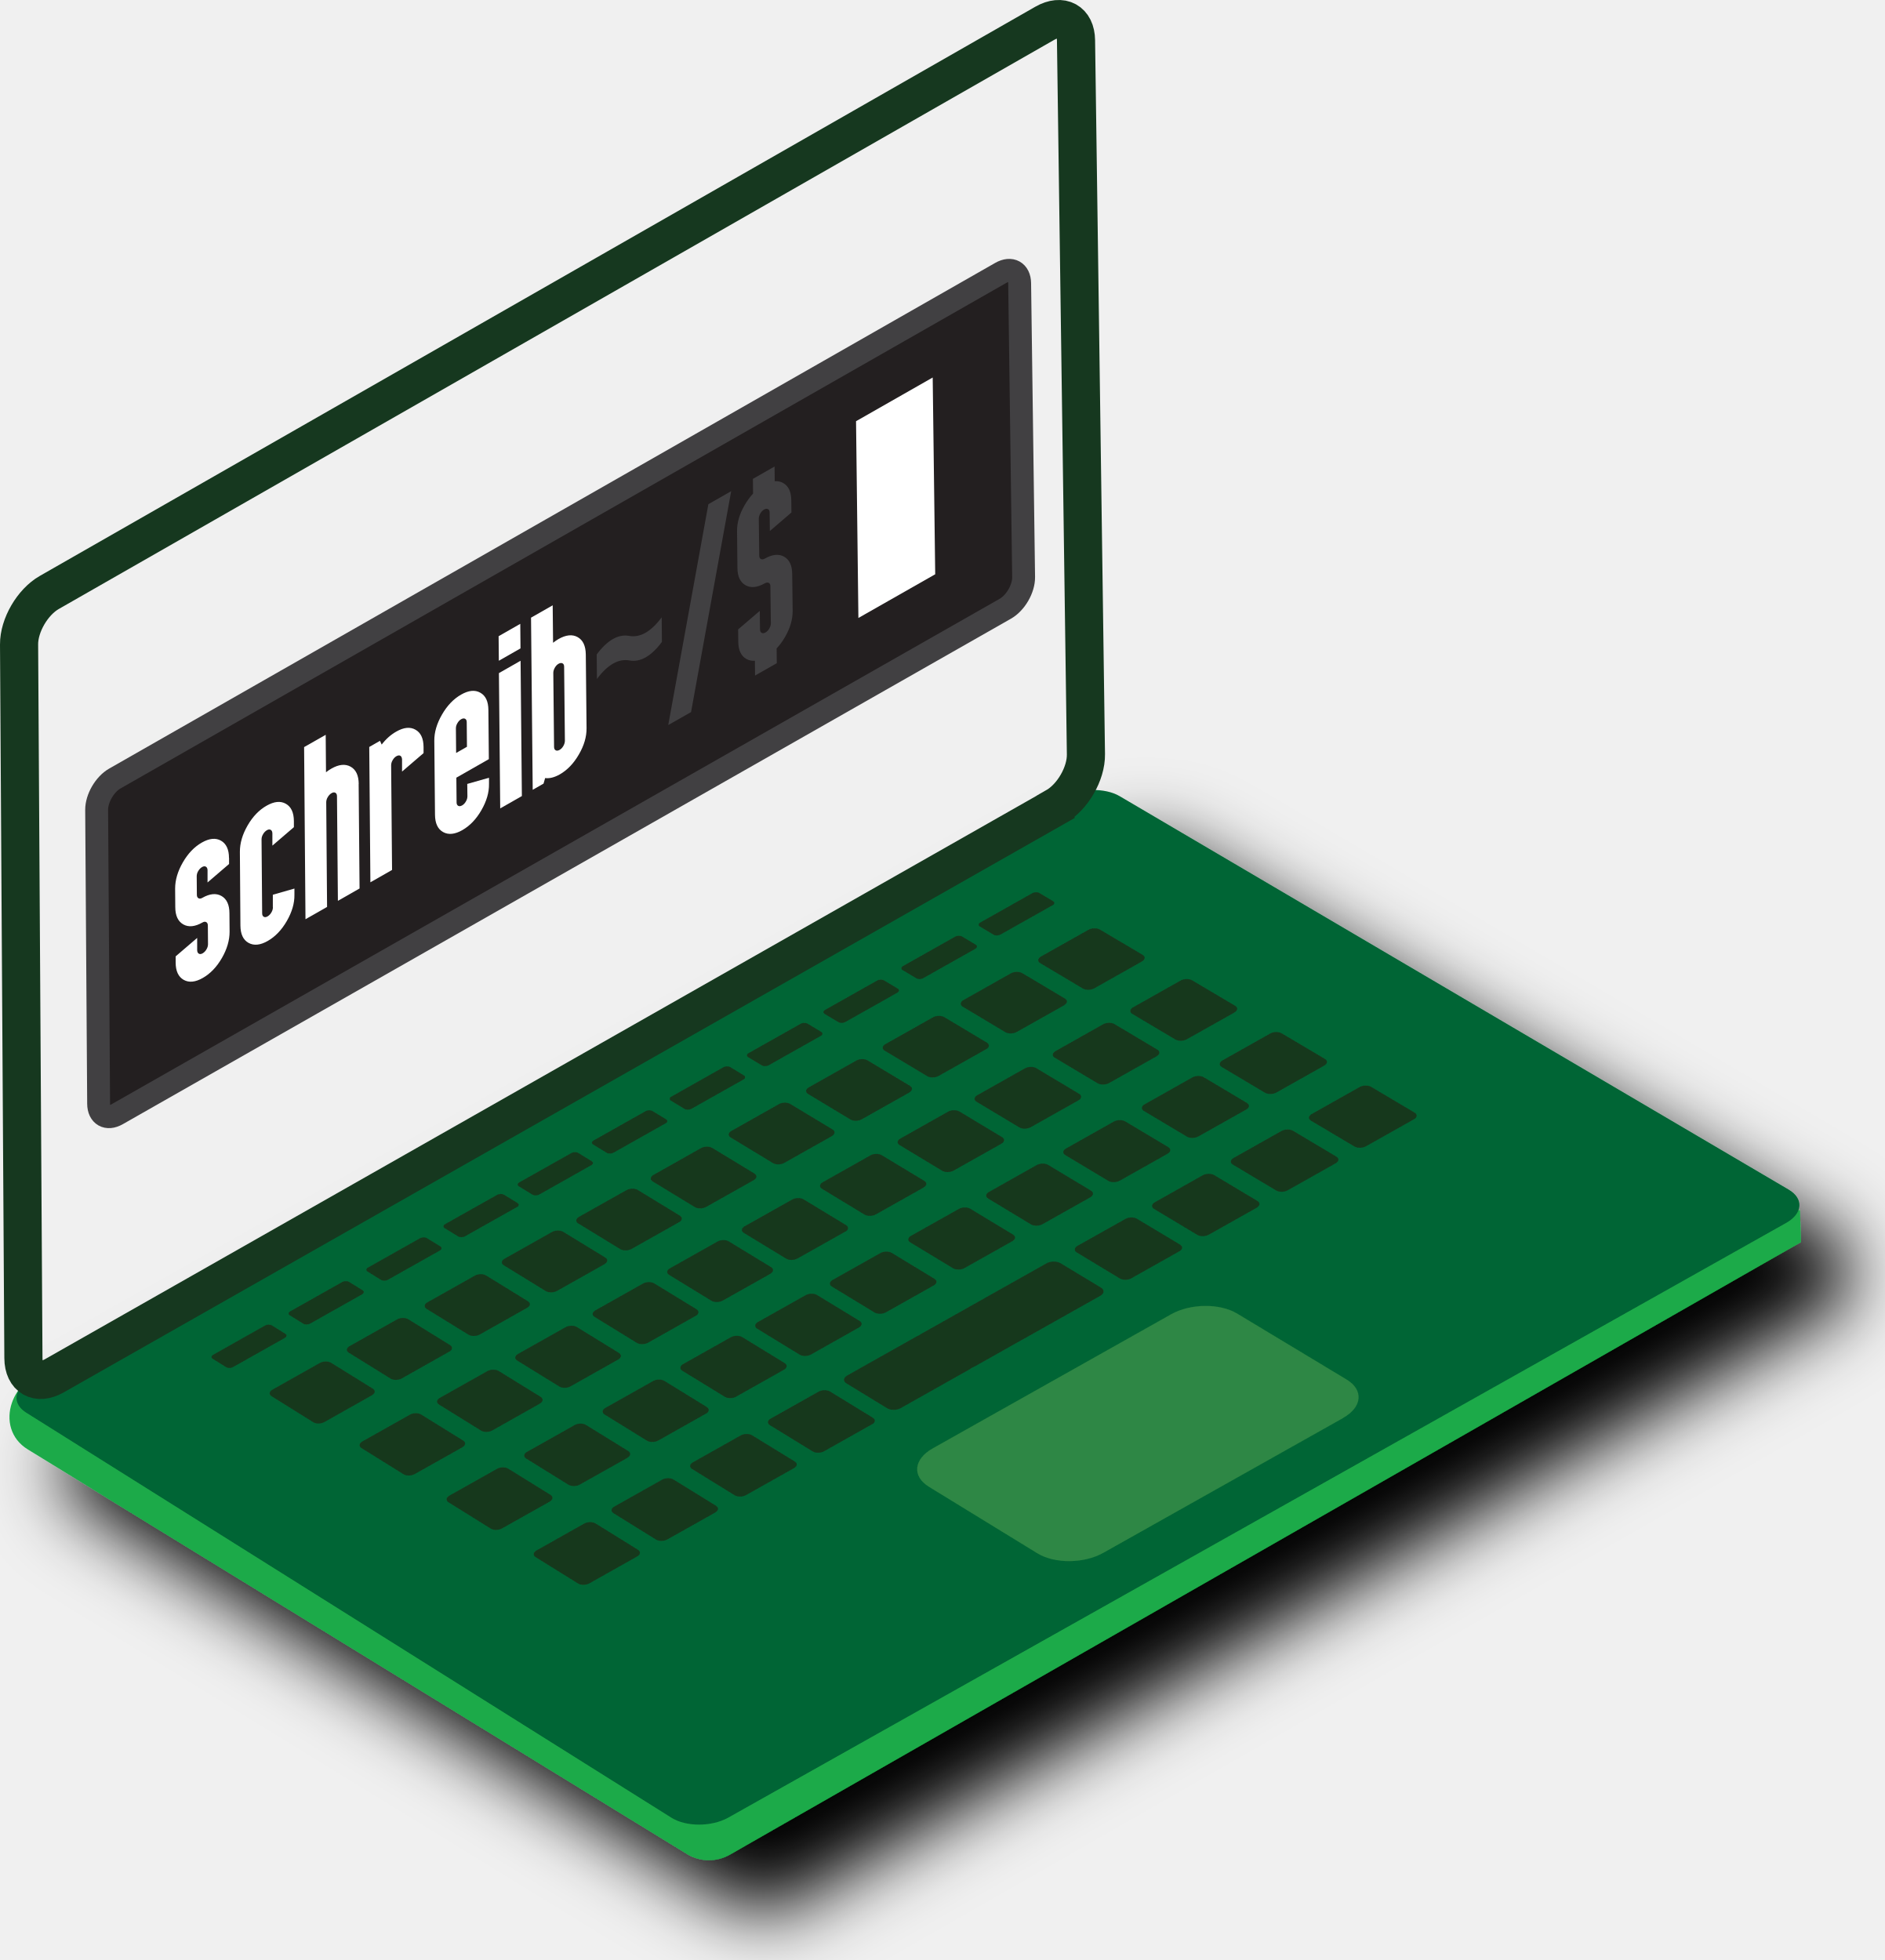
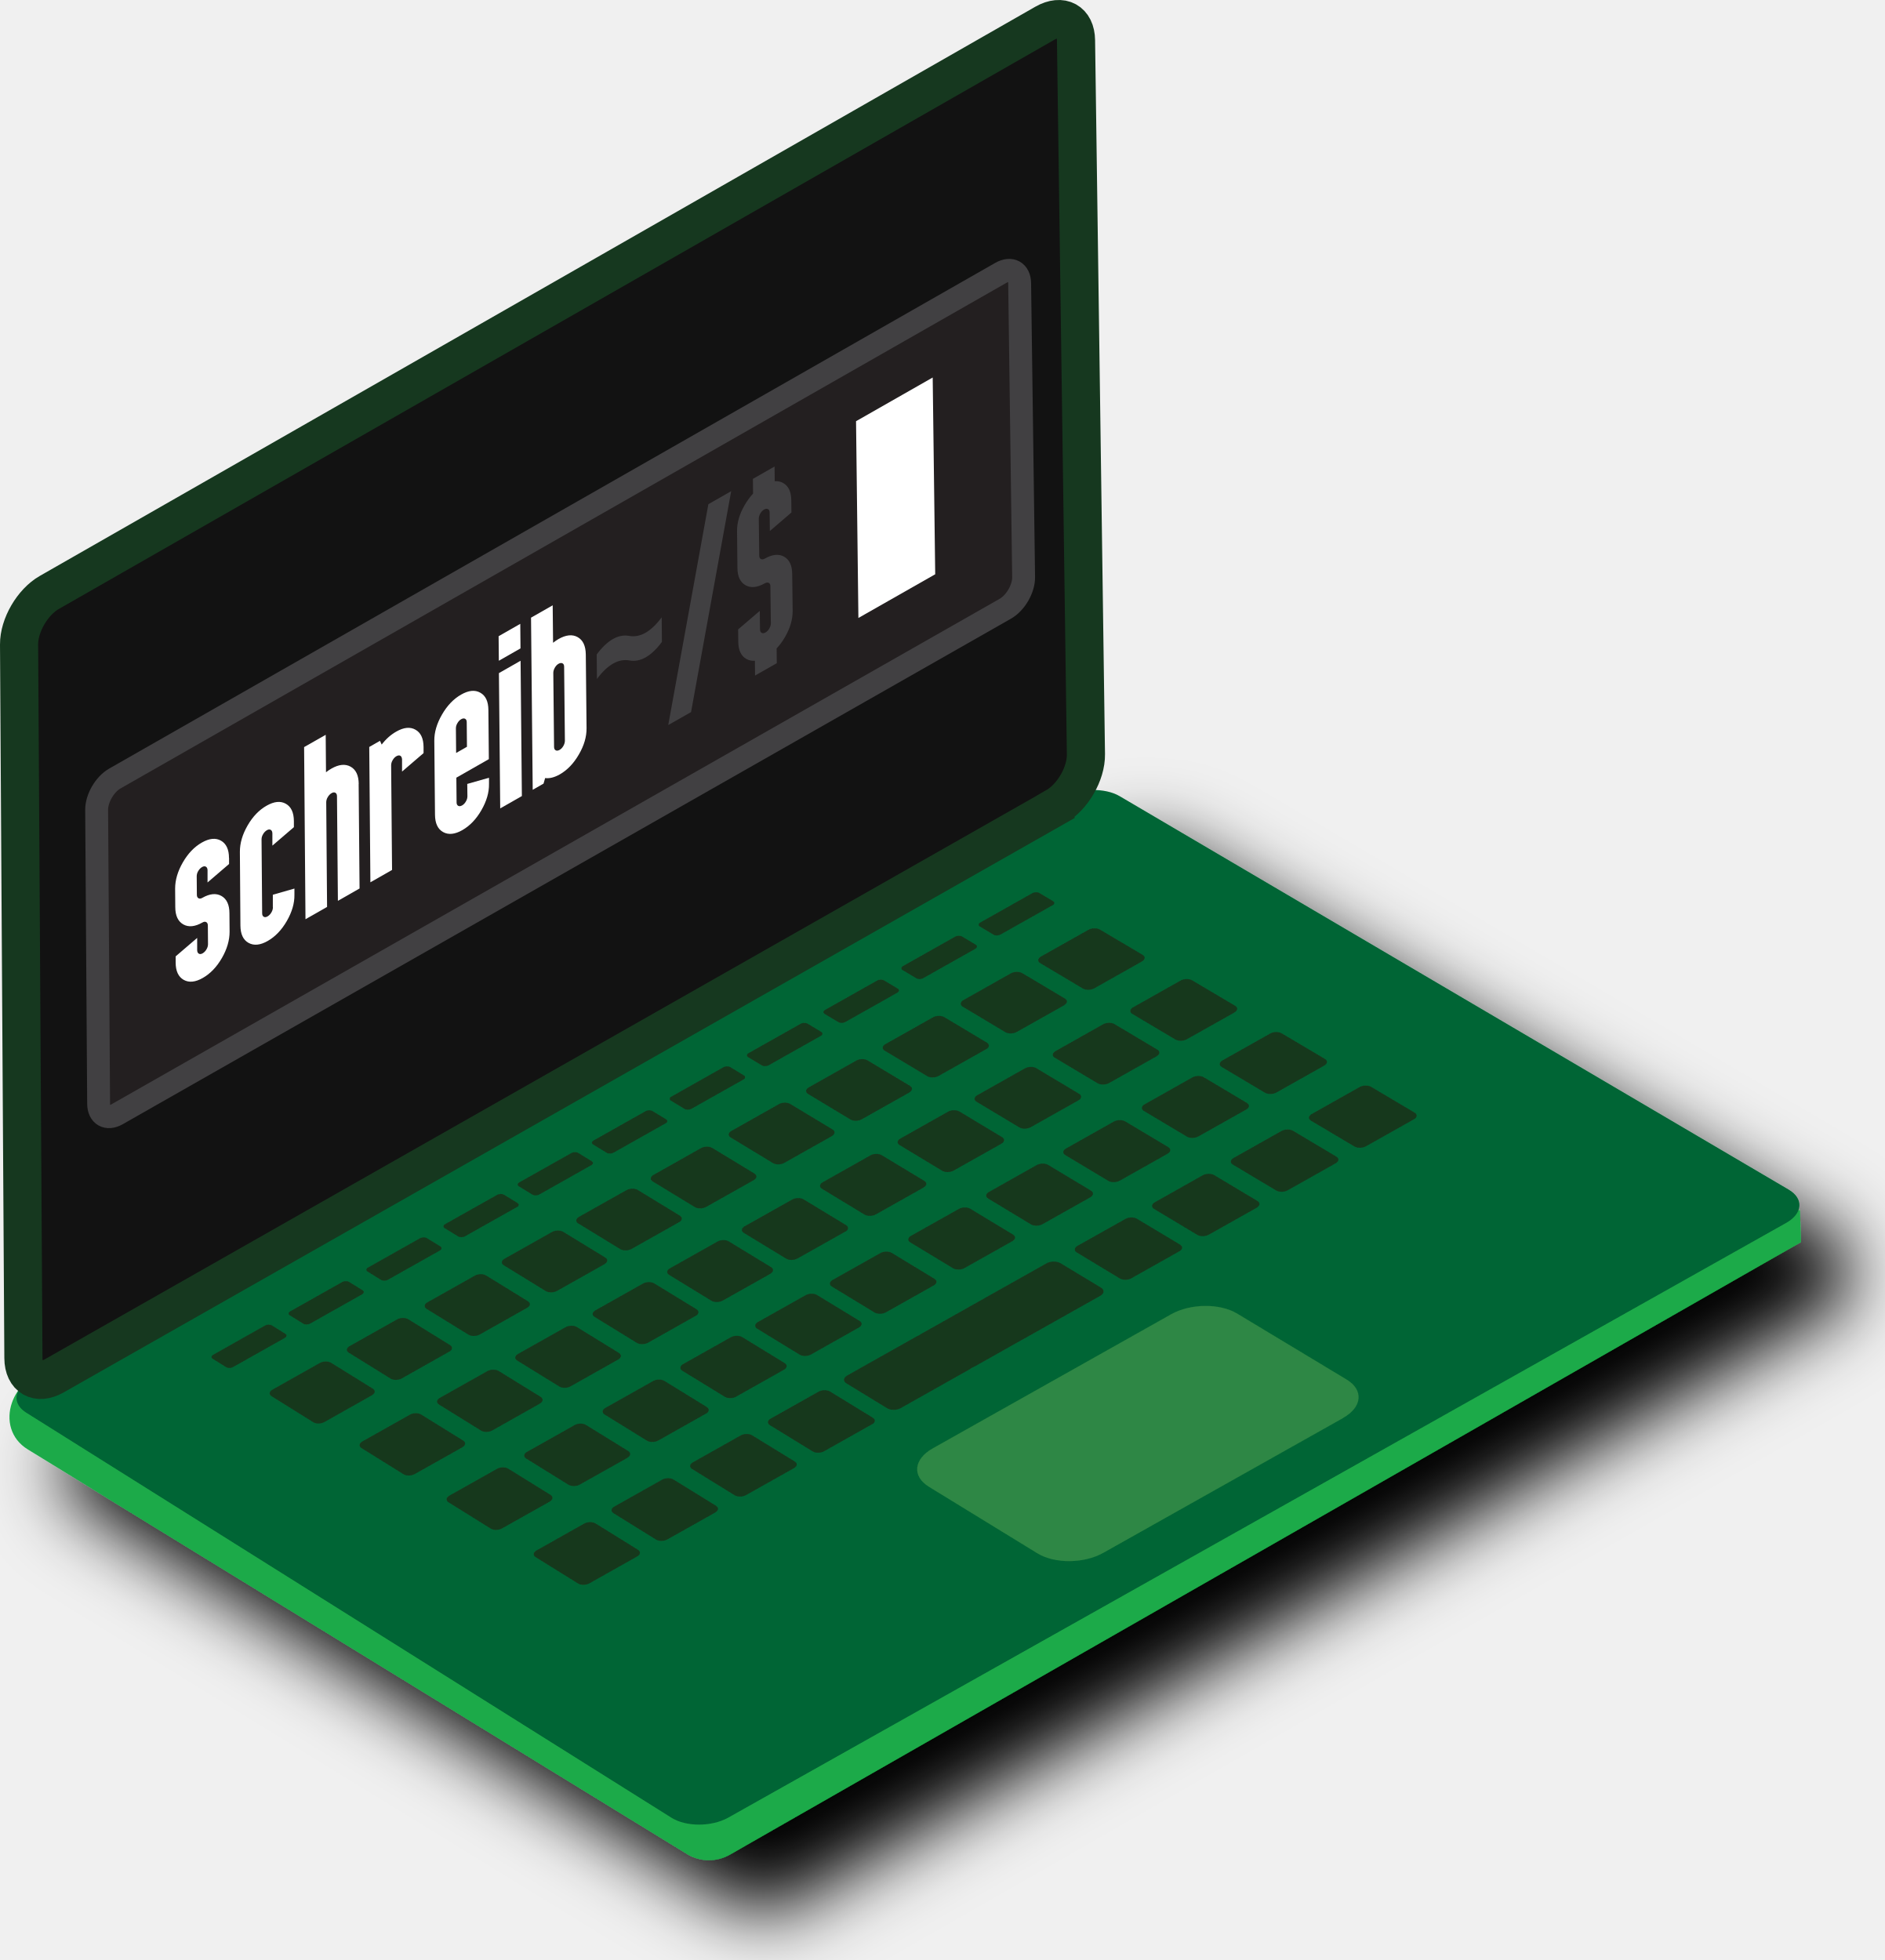
<svg xmlns="http://www.w3.org/2000/svg" id="Layer_1" data-name="Layer 1" viewBox="0 0 247.12 257">
  <defs>
    <style>
      .cls-1 {
        fill: #2d8744;
      }

      .cls-2 {
        fill: #fff;
      }

      .cls-3 {
        fill: #231f20;
        stroke: #414042;
        stroke-width: 3px;
      }

      .cls-3, .cls-4 {
        stroke-miterlimit: 10;
      }

      .cls-5 {
        filter: url(#drop-shadow-1);
      }

      .cls-6 {
        fill: #026534;
      }

      .cls-4 {
        fill: none;
        stroke: #16381f;
+         fill: #121212;
        stroke-width: 5px;
      }

      .cls-7 {
        fill: #16381f;
      }

      .cls-9 {
        fill: #1eaa4a;
      }

      .cls-10 {
        fill: #414042;
      }
    </style>
    <filter id="drop-shadow-1" filterUnits="userSpaceOnUse">
      <feOffset dx="7" dy="7" />
      <feGaussianBlur result="blur" stdDeviation="5" />
      <feFlood flood-color="#000" flood-opacity="1" />
      <feComposite in2="blur" operator="in" />
      <feComposite in="SourceGraphic" />
    </filter>
  </defs>
  <g id="keyboard" class="cls-5">
    <path id="keyboard-shading" class="cls-9" d="M236.12,162.87L95.72,243.17c-1.76,1.01-3.94,.99-5.64-.06L3.64,190.05c-4.57-2.81-2.17-9.9,3.49-10.42l228.86-20.96,.12,4.2Z" />
    <path id="keyboard-top" class="cls-6" d="M234.16,160.36L95.5,238.32c-2.19,1.23-5.54,1.24-7.48,.02L3.42,185.22c-1.86-1.17-1.63-3.09,.51-4.3L139.41,104.54c2.15-1.21,5.46-1.28,7.39-.14l87.7,51.58c2.01,1.18,1.86,3.15-.34,4.38Z" />
    <g id="buttons">
      <g>
        <path class="cls-7" d="M48.76,182.95l-6.24,3.52c-.43,.24-1.09,.25-1.46,.01l-5.45-3.4c-.38-.23-.33-.62,.1-.86l6.23-3.51c.43-.24,1.08-.25,1.46-.02l5.47,3.39c.38,.23,.33,.62-.1,.86Z" />
        <path class="cls-7" d="M58.9,177.23l-6.24,3.52c-.43,.24-1.09,.25-1.46,.01l-5.47-3.39c-.38-.23-.33-.62,.1-.86l6.23-3.51c.43-.24,1.09-.25,1.46-.02l5.48,3.39c.38,.23,.34,.62-.09,.86Z" />
        <path class="cls-7" d="M69.13,171.47l-6.24,3.52c-.43,.24-1.09,.25-1.47,.02l-5.48-3.38c-.38-.23-.34-.62,.09-.86l6.23-3.51c.43-.24,1.09-.25,1.46-.02l5.49,3.38c.38,.23,.34,.62-.09,.86Z" />
        <path class="cls-7" d="M79.27,165.75l-6.25,3.52c-.43,.24-1.09,.25-1.47,.02l-5.5-3.38c-.38-.23-.34-.62,.09-.86l6.23-3.51c.43-.24,1.09-.25,1.47-.02l5.51,3.37c.38,.23,.34,.62-.09,.86Z" />
        <path class="cls-7" d="M89.04,160.25l-6.25,3.52c-.43,.24-1.09,.25-1.47,.02l-5.51-3.37c-.38-.23-.34-.62,.09-.86l6.24-3.51c.43-.24,1.09-.25,1.47-.02l5.52,3.37c.38,.23,.34,.62-.09,.86Z" />
        <path class="cls-7" d="M98.82,154.74l-6.25,3.52c-.43,.24-1.09,.25-1.47,.02l-5.52-3.36c-.38-.23-.34-.62,.09-.86l6.24-3.52c.43-.24,1.09-.25,1.47-.02l5.53,3.36c.38,.23,.34,.62-.09,.86Z" />
        <path class="cls-7" d="M109.06,148.97l-6.25,3.52c-.43,.24-1.09,.25-1.47,.02l-5.54-3.36c-.38-.23-.34-.62,.09-.86l6.24-3.52c.43-.24,1.09-.25,1.47-.02l5.55,3.35c.38,.23,.34,.62-.09,.86Z" />
        <path class="cls-7" d="M119.22,143.25l-6.25,3.52c-.43,.24-1.09,.25-1.48,.02l-5.55-3.35c-.38-.23-.34-.61,.09-.86l6.24-3.52c.43-.24,1.09-.25,1.47-.02l5.56,3.34c.38,.23,.35,.62-.09,.86Z" />
        <path class="cls-7" d="M129.29,137.57l-6.25,3.52c-.43,.24-1.09,.25-1.48,.02l-5.57-3.34c-.38-.23-.35-.61,.09-.86l6.24-3.52c.43-.24,1.09-.25,1.48-.02l5.58,3.34c.39,.23,.35,.62-.08,.86Z" />
        <path class="cls-7" d="M139.54,131.8l-6.26,3.52c-.43,.24-1.09,.25-1.48,.02l-5.58-3.34c-.38-.23-.35-.61,.08-.86l6.24-3.52c.43-.24,1.09-.25,1.48-.02l5.59,3.33c.39,.23,.35,.61-.08,.86Z" />
        <path class="cls-7" d="M149.71,126.07l-6.26,3.53c-.43,.24-1.1,.25-1.48,.02l-5.59-3.33c-.39-.23-.35-.61,.08-.86l6.25-3.52c.43-.24,1.09-.25,1.48-.03l5.61,3.32c.39,.23,.35,.61-.08,.86Z" />
        <path class="cls-7" d="M60.62,189.77l-6.26,3.52c-.43,.24-1.09,.25-1.47,.01l-5.49-3.42c-.38-.24-.34-.62,.1-.87l6.25-3.52c.43-.24,1.09-.25,1.47-.01l5.5,3.41c.38,.24,.34,.62-.09,.87Z" />
        <path class="cls-7" d="M70.79,184.04l-6.26,3.53c-.43,.24-1.09,.25-1.47,.01l-5.5-3.41c-.38-.24-.34-.62,.09-.87l6.25-3.52c.43-.24,1.09-.25,1.47-.02l5.51,3.4c.38,.24,.34,.62-.09,.87Z" />
        <path class="cls-7" d="M81.05,178.26l-6.26,3.53c-.43,.24-1.09,.25-1.47,.01l-5.51-3.4c-.38-.23-.34-.62,.09-.86l6.25-3.52c.43-.24,1.09-.25,1.47-.02l5.52,3.4c.38,.23,.34,.62-.09,.87Z" />
        <path class="cls-7" d="M91.22,172.53l-6.26,3.53c-.43,.24-1.09,.25-1.47,.02l-5.53-3.4c-.38-.23-.34-.62,.09-.86l6.25-3.52c.43-.24,1.09-.25,1.47-.02l5.54,3.39c.38,.23,.34,.62-.09,.87Z" />
        <path class="cls-7" d="M101.02,167.01l-6.27,3.53c-.43,.24-1.09,.25-1.48,.02l-5.54-3.39c-.38-.23-.34-.62,.09-.86l6.25-3.52c.43-.24,1.09-.25,1.47-.02l5.55,3.38c.38,.23,.34,.62-.09,.86Z" />
        <path class="cls-7" d="M110.82,161.49l-6.27,3.53c-.43,.24-1.09,.25-1.48,.02l-5.55-3.38c-.38-.23-.34-.62,.09-.86l6.26-3.52c.43-.24,1.09-.25,1.48-.02l5.57,3.38c.38,.23,.35,.62-.09,.86Z" />
        <path class="cls-7" d="M121.09,155.71l-6.27,3.53c-.43,.24-1.1,.25-1.48,.02l-5.57-3.38c-.38-.23-.34-.62,.09-.86l6.26-3.53c.43-.24,1.09-.25,1.48-.02l5.58,3.37c.39,.23,.35,.62-.09,.86Z" />
        <path class="cls-7" d="M131.28,149.97l-6.27,3.53c-.43,.24-1.1,.25-1.48,.02l-5.58-3.37c-.38-.23-.35-.62,.09-.86l6.26-3.53c.43-.24,1.1-.25,1.48-.02l5.59,3.36c.39,.23,.35,.62-.08,.86Z" />
        <path class="cls-7" d="M141.39,144.28l-6.27,3.53c-.43,.24-1.1,.25-1.48,.02l-5.6-3.36c-.39-.23-.35-.62,.08-.86l6.26-3.53c.43-.24,1.1-.25,1.48-.02l5.61,3.36c.39,.23,.35,.62-.08,.86Z" />
        <path class="cls-7" d="M151.66,138.49l-6.27,3.53c-.43,.24-1.1,.25-1.49,.02l-5.61-3.35c-.39-.23-.35-.62,.08-.86l6.26-3.53c.43-.24,1.1-.25,1.48-.02l5.62,3.35c.39,.23,.35,.62-.08,.86Z" />
        <path class="cls-7" d="M161.86,132.75l-6.28,3.53c-.43,.24-1.1,.25-1.49,.02l-5.63-3.35c-.39-.23-.35-.62,.08-.86l6.26-3.53c.43-.24,1.1-.25,1.49-.02l5.64,3.34c.39,.23,.35,.62-.08,.86Z" />
        <path class="cls-7" d="M72.08,196.89l-6.28,3.53c-.43,.24-1.09,.25-1.47,.01l-5.52-3.44c-.38-.24-.34-.63,.09-.87l6.27-3.53c.43-.24,1.09-.25,1.47-.01l5.53,3.43c.38,.24,.34,.63-.09,.87Z" />
        <path class="cls-7" d="M82.28,191.14l-6.28,3.53c-.43,.24-1.09,.25-1.48,.01l-5.53-3.43c-.38-.24-.34-.63,.09-.87l6.27-3.53c.43-.24,1.09-.25,1.47-.01l5.54,3.42c.38,.24,.34,.63-.09,.87Z" />
        <path class="cls-7" d="M92.57,185.35l-6.28,3.54c-.43,.24-1.1,.25-1.48,.01l-5.54-3.42c-.38-.24-.34-.62,.09-.87l6.27-3.53c.43-.24,1.09-.25,1.48-.01l5.55,3.42c.38,.24,.34,.63-.09,.87Z" />
        <path class="cls-7" d="M102.78,179.6l-6.28,3.54c-.43,.24-1.1,.25-1.48,.01l-5.56-3.41c-.38-.24-.34-.62,.09-.87l6.27-3.53c.43-.24,1.1-.25,1.48-.02l5.57,3.41c.38,.24,.35,.62-.09,.87Z" />
        <path class="cls-7" d="M112.6,174.07l-6.28,3.54c-.43,.24-1.1,.25-1.48,.02l-5.57-3.41c-.38-.23-.34-.62,.09-.87l6.27-3.53c.43-.24,1.1-.25,1.48-.02l5.58,3.4c.39,.24,.35,.62-.09,.87Z" />
        <path class="cls-7" d="M122.43,168.54l-6.29,3.54c-.43,.24-1.1,.25-1.48,.02l-5.59-3.4c-.39-.23-.35-.62,.09-.87l6.27-3.53c.43-.24,1.1-.25,1.48-.02l5.6,3.4c.39,.23,.35,.62-.09,.87Z" />
        <path class="cls-7" d="M132.73,162.74l-6.29,3.54c-.43,.24-1.1,.25-1.49,.02l-5.6-3.39c-.39-.23-.35-.62,.09-.87l6.28-3.53c.43-.24,1.1-.25,1.48-.02l5.61,3.39c.39,.23,.35,.62-.08,.87Z" />
        <path class="cls-7" d="M142.95,156.99l-6.29,3.54c-.43,.24-1.1,.25-1.49,.02l-5.61-3.39c-.39-.23-.35-.62,.08-.86l6.28-3.54c.43-.24,1.1-.25,1.49-.02l5.62,3.38c.39,.23,.35,.62-.08,.87Z" />
        <path class="cls-7" d="M153.08,151.28l-6.29,3.54c-.43,.24-1.1,.25-1.49,.02l-5.63-3.38c-.39-.23-.35-.62,.08-.86l6.28-3.54c.43-.24,1.1-.25,1.49-.02l5.64,3.37c.39,.23,.35,.62-.08,.87Z" />
        <path class="cls-7" d="M163.39,145.48l-6.29,3.54c-.43,.24-1.1,.25-1.49,.02l-5.64-3.37c-.39-.23-.35-.62,.08-.86l6.28-3.54c.43-.24,1.1-.25,1.49-.02l5.65,3.37c.39,.23,.36,.62-.08,.86Z" />
        <path class="cls-7" d="M173.62,139.72l-6.29,3.54c-.43,.24-1.1,.25-1.49,.02l-5.66-3.37c-.39-.23-.35-.62,.08-.86l6.28-3.54c.43-.24,1.1-.25,1.49-.02l5.67,3.36c.39,.23,.36,.62-.08,.86Z" />
        <path class="cls-7" d="M83.55,204.08l-6.29,3.54c-.43,.24-1.1,.25-1.48,.01l-5.55-3.45c-.38-.24-.34-.63,.09-.87l6.28-3.54c.43-.24,1.1-.25,1.48-.01l5.56,3.45c.38,.24,.34,.63-.09,.87Z" />
        <path class="cls-7" d="M93.78,198.32l-6.3,3.54c-.43,.24-1.1,.25-1.48,.01l-5.56-3.45c-.38-.24-.34-.63,.09-.87l6.29-3.54c.43-.24,1.1-.25,1.48-.01l5.57,3.44c.39,.24,.34,.63-.09,.87Z" />
        <path class="cls-7" d="M104.09,192.51l-6.3,3.54c-.43,.24-1.1,.25-1.48,.01l-5.57-3.44c-.38-.24-.34-.63,.09-.87l6.29-3.54c.43-.24,1.1-.25,1.48-.01l5.59,3.43c.39,.24,.35,.63-.09,.87Z" />
        <path class="cls-7" d="M114.33,186.75l-6.3,3.55c-.43,.24-1.1,.25-1.49,.01l-5.59-3.43c-.39-.24-.35-.63,.09-.87l6.29-3.54c.43-.24,1.1-.25,1.49-.01l5.6,3.43c.39,.24,.35,.63-.09,.87Z" />
        <path class="cls-7" d="M127.19,179.51l-9.11,5.13c-.51,.29-1.3,.3-1.76,.02l-5.35-3.27c-.46-.28-.41-.74,.1-1.03l9.09-5.12c.51-.29,1.3-.3,1.76-.02l5.36,3.26c.46,.28,.41,.74-.1,1.03Z" />
        <path class="cls-7" d="M134.04,175.65l-6.3,3.55c-.44,.24-1.1,.25-1.49,.02l-5.62-3.42c-.39-.24-.35-.63,.09-.87l6.29-3.54c.43-.24,1.1-.25,1.49-.02l5.63,3.41c.39,.24,.35,.63-.08,.87Z" />
        <path class="cls-7" d="M144.25,169.91l-9.95,5.6c-.53,.3-1.35,.31-1.83,.02l-5.3-3.22c-.48-.29-.43-.77,.1-1.07l9.93-5.59c.53-.3,1.35-.31,1.83-.02l5.32,3.21c.48,.29,.43,.77-.1,1.07Z" />
        <path class="cls-7" d="M154.62,164.07l-6.31,3.55c-.44,.25-1.1,.25-1.49,.02l-5.64-3.41c-.39-.23-.35-.62,.08-.87l6.3-3.54c.43-.24,1.1-.25,1.49-.02l5.66,3.4c.39,.24,.36,.62-.08,.87Z" />
        <path class="cls-7" d="M164.78,158.35l-6.31,3.55c-.44,.25-1.11,.25-1.5,.02l-5.66-3.4c-.39-.23-.35-.62,.08-.87l6.3-3.55c.43-.24,1.1-.25,1.49-.02l5.67,3.39c.39,.23,.36,.62-.08,.87Z" />
        <path class="cls-7" d="M175.12,152.53l-6.31,3.55c-.44,.25-1.11,.25-1.5,.02l-5.67-3.39c-.39-.23-.36-.62,.08-.87l6.3-3.55c.43-.24,1.11-.25,1.5-.02l5.68,3.39c.39,.23,.36,.62-.08,.87Z" />
        <path class="cls-7" d="M185.38,146.76l-6.31,3.55c-.44,.25-1.11,.25-1.5,.02l-5.69-3.38c-.39-.23-.36-.62,.08-.87l6.3-3.55c.44-.24,1.11-.25,1.5-.02l5.7,3.38c.39,.23,.36,.62-.08,.87Z" />
        <path class="cls-7" d="M37.36,175.42l-6.82,3.84c-.27,.15-.67,.15-.9,0l-1.75-1.09c-.23-.14-.2-.38,.06-.53l6.81-3.84c.27-.15,.67-.15,.9,0l1.75,1.09c.23,.14,.21,.38-.06,.53Z" />
        <path class="cls-7" d="M47.47,169.72l-6.82,3.84c-.27,.15-.67,.15-.9,0l-1.75-1.09c-.23-.14-.21-.38,.06-.53l6.81-3.84c.27-.15,.67-.15,.9-.01l1.76,1.09c.23,.14,.21,.38-.06,.53Z" />
        <path class="cls-7" d="M57.67,163.97l-6.82,3.84c-.27,.15-.67,.15-.9,.01l-1.76-1.09c-.23-.14-.21-.38,.06-.53l6.82-3.84c.27-.15,.67-.15,.9-.01l1.76,1.08c.23,.14,.21,.38-.06,.53Z" />
        <path class="cls-7" d="M67.78,158.27l-6.82,3.84c-.27,.15-.67,.15-.9,.01l-1.76-1.08c-.23-.14-.21-.38,.06-.53l6.82-3.84c.27-.15,.67-.15,.9-.01l1.77,1.08c.23,.14,.21,.38-.06,.53Z" />
        <path class="cls-7" d="M77.52,152.78l-6.82,3.85c-.27,.15-.67,.15-.9,.01l-1.77-1.08c-.23-.14-.21-.38,.06-.53l6.82-3.84c.27-.15,.67-.16,.9-.01l1.77,1.08c.23,.14,.21,.38-.06,.53Z" />
        <path class="cls-7" d="M87.27,147.29l-6.83,3.85c-.27,.15-.67,.16-.91,.01l-1.77-1.08c-.23-.14-.21-.38,.06-.53l6.82-3.84c.27-.15,.67-.16,.91-.01l1.78,1.08c.23,.14,.21,.38-.06,.53Z" />
        <path class="cls-7" d="M97.48,141.54l-6.83,3.85c-.27,.15-.67,.16-.91,.01l-1.78-1.08c-.23-.14-.21-.38,.06-.53l6.82-3.85c.27-.15,.67-.16,.91-.01l1.78,1.08c.24,.14,.21,.38-.05,.53Z" />
        <path class="cls-7" d="M107.61,135.83l-6.83,3.85c-.27,.15-.67,.16-.91,.01l-1.78-1.07c-.24-.14-.21-.38,.05-.53l6.83-3.85c.27-.15,.67-.16,.91-.01l1.78,1.07c.24,.14,.21,.38-.05,.53Z" />
        <path class="cls-7" d="M117.65,130.16l-6.83,3.85c-.27,.15-.67,.16-.91,.01l-1.79-1.07c-.24-.14-.21-.38,.05-.53l6.83-3.85c.27-.15,.67-.16,.91-.01l1.79,1.07c.24,.14,.21,.38-.05,.53Z" />
        <path class="cls-7" d="M127.87,124.41l-6.83,3.85c-.27,.15-.67,.16-.91,.01l-1.79-1.07c-.24-.14-.21-.38,.05-.53l6.83-3.85c.27-.15,.67-.16,.91-.02l1.79,1.07c.24,.14,.21,.38-.05,.53Z" />
        <path class="cls-7" d="M138.01,118.69l-6.84,3.85c-.27,.15-.67,.16-.91,.02l-1.79-1.07c-.24-.14-.21-.38,.05-.53l6.83-3.85c.27-.15,.67-.16,.91-.02l1.8,1.07c.24,.14,.22,.38-.05,.53Z" />
        <path class="cls-1" d="M176.1,185.93l-31.46,17.69c-2.52,1.42-6.38,1.44-8.63,.06l-14.23-8.73c-2.23-1.37-2.01-3.62,.49-5.03l31.28-17.6c2.51-1.41,6.36-1.45,8.62-.1l14.37,8.66c2.27,1.37,2.07,3.63-.45,5.04Z" />
      </g>
    </g>
  </g>
  <g id="screen" class="cls-8">
    <g id="monitor">
      <path id="rim" class="cls-4" d="M138.38,105.81L7.12,180.4c-2.22,1.26-4.03,.23-4.05-2.31l-.57-93.58c-.02-2.51,1.76-5.57,3.97-6.83L136.98,3.05c2.23-1.27,4.06-.27,4.09,2.24l1.3,93.61c.04,2.54-1.75,5.63-3.99,6.9Z" />
    </g>
    <g id="logo">
      <path class="cls-3" d="M131.8,79.82L15.36,146.1c-1.33,.76-2.42,.14-2.43-1.38l-.26-38.52c-.01-1.52,1.06-3.36,2.39-4.12L131.21,35.78c1.34-.77,2.45-.16,2.47,1.36l.52,38.53c.02,1.52-1.05,3.38-2.4,4.15Z" />
      <polygon id="blink" class="cls-2" points="122.61 75.3 112.54 81.03 112.23 55.23 122.28 49.5 122.61 75.3">
        <animate attributeName="fill" values="#e6f6eb;transparent" begin="0s" dur="2s" calcMode="discrete" repeatCount="indefinite" />
      </polygon>
      <g>
        <path class="cls-2" d="M30.03,112.48v.81l-2.82,2.42v-1.61c-.01-.23-.08-.38-.22-.46-.14-.08-.31-.06-.5,.05s-.37,.29-.5,.52c-.14,.23-.2,.46-.2,.69l.02,2.42c0,.23,.07,.38,.21,.46,.14,.08,.31,.06,.5-.05,.98-.56,1.82-.64,2.51-.25,.69,.39,1.05,1.15,1.05,2.27l.02,2.42c0,1.12-.33,2.27-1.01,3.45-.68,1.18-1.52,2.05-2.5,2.61s-1.82,.64-2.51,.25c-.69-.39-1.05-1.15-1.05-2.27v-.81l2.82-2.42v1.61c.01,.23,.08,.38,.22,.46,.14,.08,.31,.06,.5-.05s.37-.29,.5-.52c.14-.23,.2-.46,.2-.69l-.02-2.42c0-.23-.07-.38-.21-.46-.14-.08-.31-.06-.5,.05-.98,.56-1.82,.64-2.51,.25-.69-.39-1.05-1.15-1.05-2.27l-.02-2.42c0-1.12,.33-2.26,1.01-3.44,.68-1.18,1.51-2.04,2.49-2.6s1.82-.64,2.51-.25c.69,.39,1.05,1.15,1.05,2.26Z" />
        <path class="cls-2" d="M35.77,118.93v-1.61l2.83-.81v.81c.02,1.12-.32,2.27-1,3.45-.68,1.18-1.52,2.05-2.5,2.61s-1.82,.64-2.52,.25c-.7-.39-1.05-1.15-1.06-2.27l-.07-9.68c0-1.12,.33-2.26,1.01-3.44,.68-1.18,1.51-2.04,2.5-2.6s1.82-.64,2.51-.25c.7,.39,1.05,1.15,1.06,2.26v.81l-2.82,2.42v-1.61c-.01-.23-.08-.38-.22-.46-.14-.08-.31-.06-.5,.05s-.37,.29-.5,.52c-.14,.23-.2,.46-.2,.69l.08,9.68c0,.23,.07,.38,.21,.46,.14,.08,.31,.06,.5-.05s.37-.29,.5-.52c.14-.23,.2-.46,.2-.69Z" />
        <path class="cls-2" d="M47.02,102.79l.12,13.71-2.84,1.62-.12-13.71c0-.23-.07-.38-.21-.46-.14-.08-.31-.06-.5,.05s-.37,.29-.5,.52c-.14,.23-.2,.46-.2,.69l.11,13.71-2.83,1.61-.18-22.57,2.83-1.61,.04,4.91c.23-.18,.46-.34,.71-.48,.98-.56,1.82-.64,2.52-.25,.7,.39,1.05,1.15,1.06,2.26Z" />
        <path class="cls-2" d="M48.4,97.95l1.42-.81,.22,.49c.56-.73,1.2-1.3,1.91-1.7,.98-.56,1.82-.65,2.52-.25,.7,.39,1.05,1.15,1.06,2.26v.81l-2.82,2.42v-1.61c-.02-.23-.09-.38-.22-.46-.14-.08-.31-.06-.51,.05s-.37,.29-.5,.52c-.14,.23-.2,.46-.2,.69l.12,13.71-2.84,1.62-.15-17.74Z" />
        <path class="cls-2" d="M56.94,97.13c-.01-1.12,.33-2.26,1.01-3.44,.68-1.18,1.52-2.05,2.5-2.61s1.82-.65,2.52-.25c.7,.39,1.05,1.14,1.06,2.26l.06,6.45-4.26,2.43,.03,3.23c0,.23,.07,.38,.21,.46,.14,.08,.31,.06,.51-.05s.37-.29,.5-.52c.14-.23,.2-.46,.2-.69l-.02-1.61,2.85-.81v.81c.02,1.12-.32,2.27-1,3.45-.68,1.18-1.52,2.05-2.5,2.61s-1.83,.64-2.52,.25c-.7-.39-1.05-1.15-1.06-2.27l-.09-9.68Zm4.25-2.43c0-.23-.07-.38-.21-.45-.14-.08-.31-.06-.51,.05s-.37,.29-.5,.52c-.14,.23-.2,.46-.2,.69l.03,3.22,1.42-.81-.03-3.22Z" />
        <path class="cls-2" d="M65.4,86.64l-.03-3.22,2.84-1.62,.03,3.22-2.84,1.62Zm2.85,0l.17,17.74-2.84,1.62-.17-17.74,2.84-1.62Z" />
        <path class="cls-2" d="M72.5,84.29c.23-.18,.46-.34,.71-.49,.98-.56,1.83-.65,2.52-.26,.7,.39,1.05,1.14,1.07,2.26l.1,9.68c.01,1.12-.32,2.27-1.01,3.45-.68,1.18-1.52,2.05-2.5,2.61-.71,.4-1.35,.56-1.92,.48l-.21,.73-1.42,.81-.22-22.57,2.84-1.62,.05,4.91Zm1.46,3.14c0-.23-.07-.38-.21-.45s-.31-.06-.51,.05-.37,.29-.5,.52-.2,.46-.2,.69l.1,9.68c0,.23,.07,.38,.21,.46s.31,.06,.51-.05,.37-.29,.5-.52,.2-.46,.2-.69l-.1-9.68Z" />
        <path class="cls-10" d="M78.26,89.03l-.03-3.22c1.41-1.88,2.83-2.69,4.26-2.43s2.85-.54,4.26-2.43l.03,3.22c-1.41,1.89-2.83,2.69-4.26,2.43s-2.85,.54-4.26,2.43Z" />
        <path class="cls-10" d="M95.86,64.41l-5.26,28.96-2.99,1.7,5.26-28.96,2.98-1.7Z" />
        <path class="cls-10" d="M98.73,64.72l-.02-1.93,2.84-1.62,.02,1.93c.4-.03,.77,.04,1.1,.23,.7,.39,1.06,1.14,1.07,2.26l.02,1.61-2.83,2.43-.03-2.42c0-.23-.07-.38-.21-.45s-.31-.06-.51,.05-.37,.29-.5,.52-.2,.46-.2,.69l.06,4.83c0,.23,.07,.38,.21,.45s.31,.06,.51-.05c.99-.56,1.83-.65,2.53-.26s1.06,1.14,1.07,2.26l.06,4.84c.01,1.12-.32,2.27-1.01,3.45-.33,.57-.69,1.06-1.09,1.48l.02,1.94-2.85,1.62-.02-1.94c-.4,.03-.77-.04-1.11-.23-.7-.39-1.06-1.15-1.07-2.27l-.02-1.61,2.84-2.43,.03,2.42c0,.23,.07,.38,.21,.46s.31,.06,.51-.05,.37-.29,.5-.52,.2-.46,.2-.69l-.06-4.84c0-.23-.07-.38-.21-.45s-.31-.06-.51,.05c-.99,.56-1.83,.65-2.53,.26s-1.06-1.14-1.07-2.26l-.05-4.83c-.01-1.12,.32-2.26,1.01-3.44,.33-.56,.69-1.06,1.08-1.48Z" />
      </g>
    </g>
  </g>
</svg>
